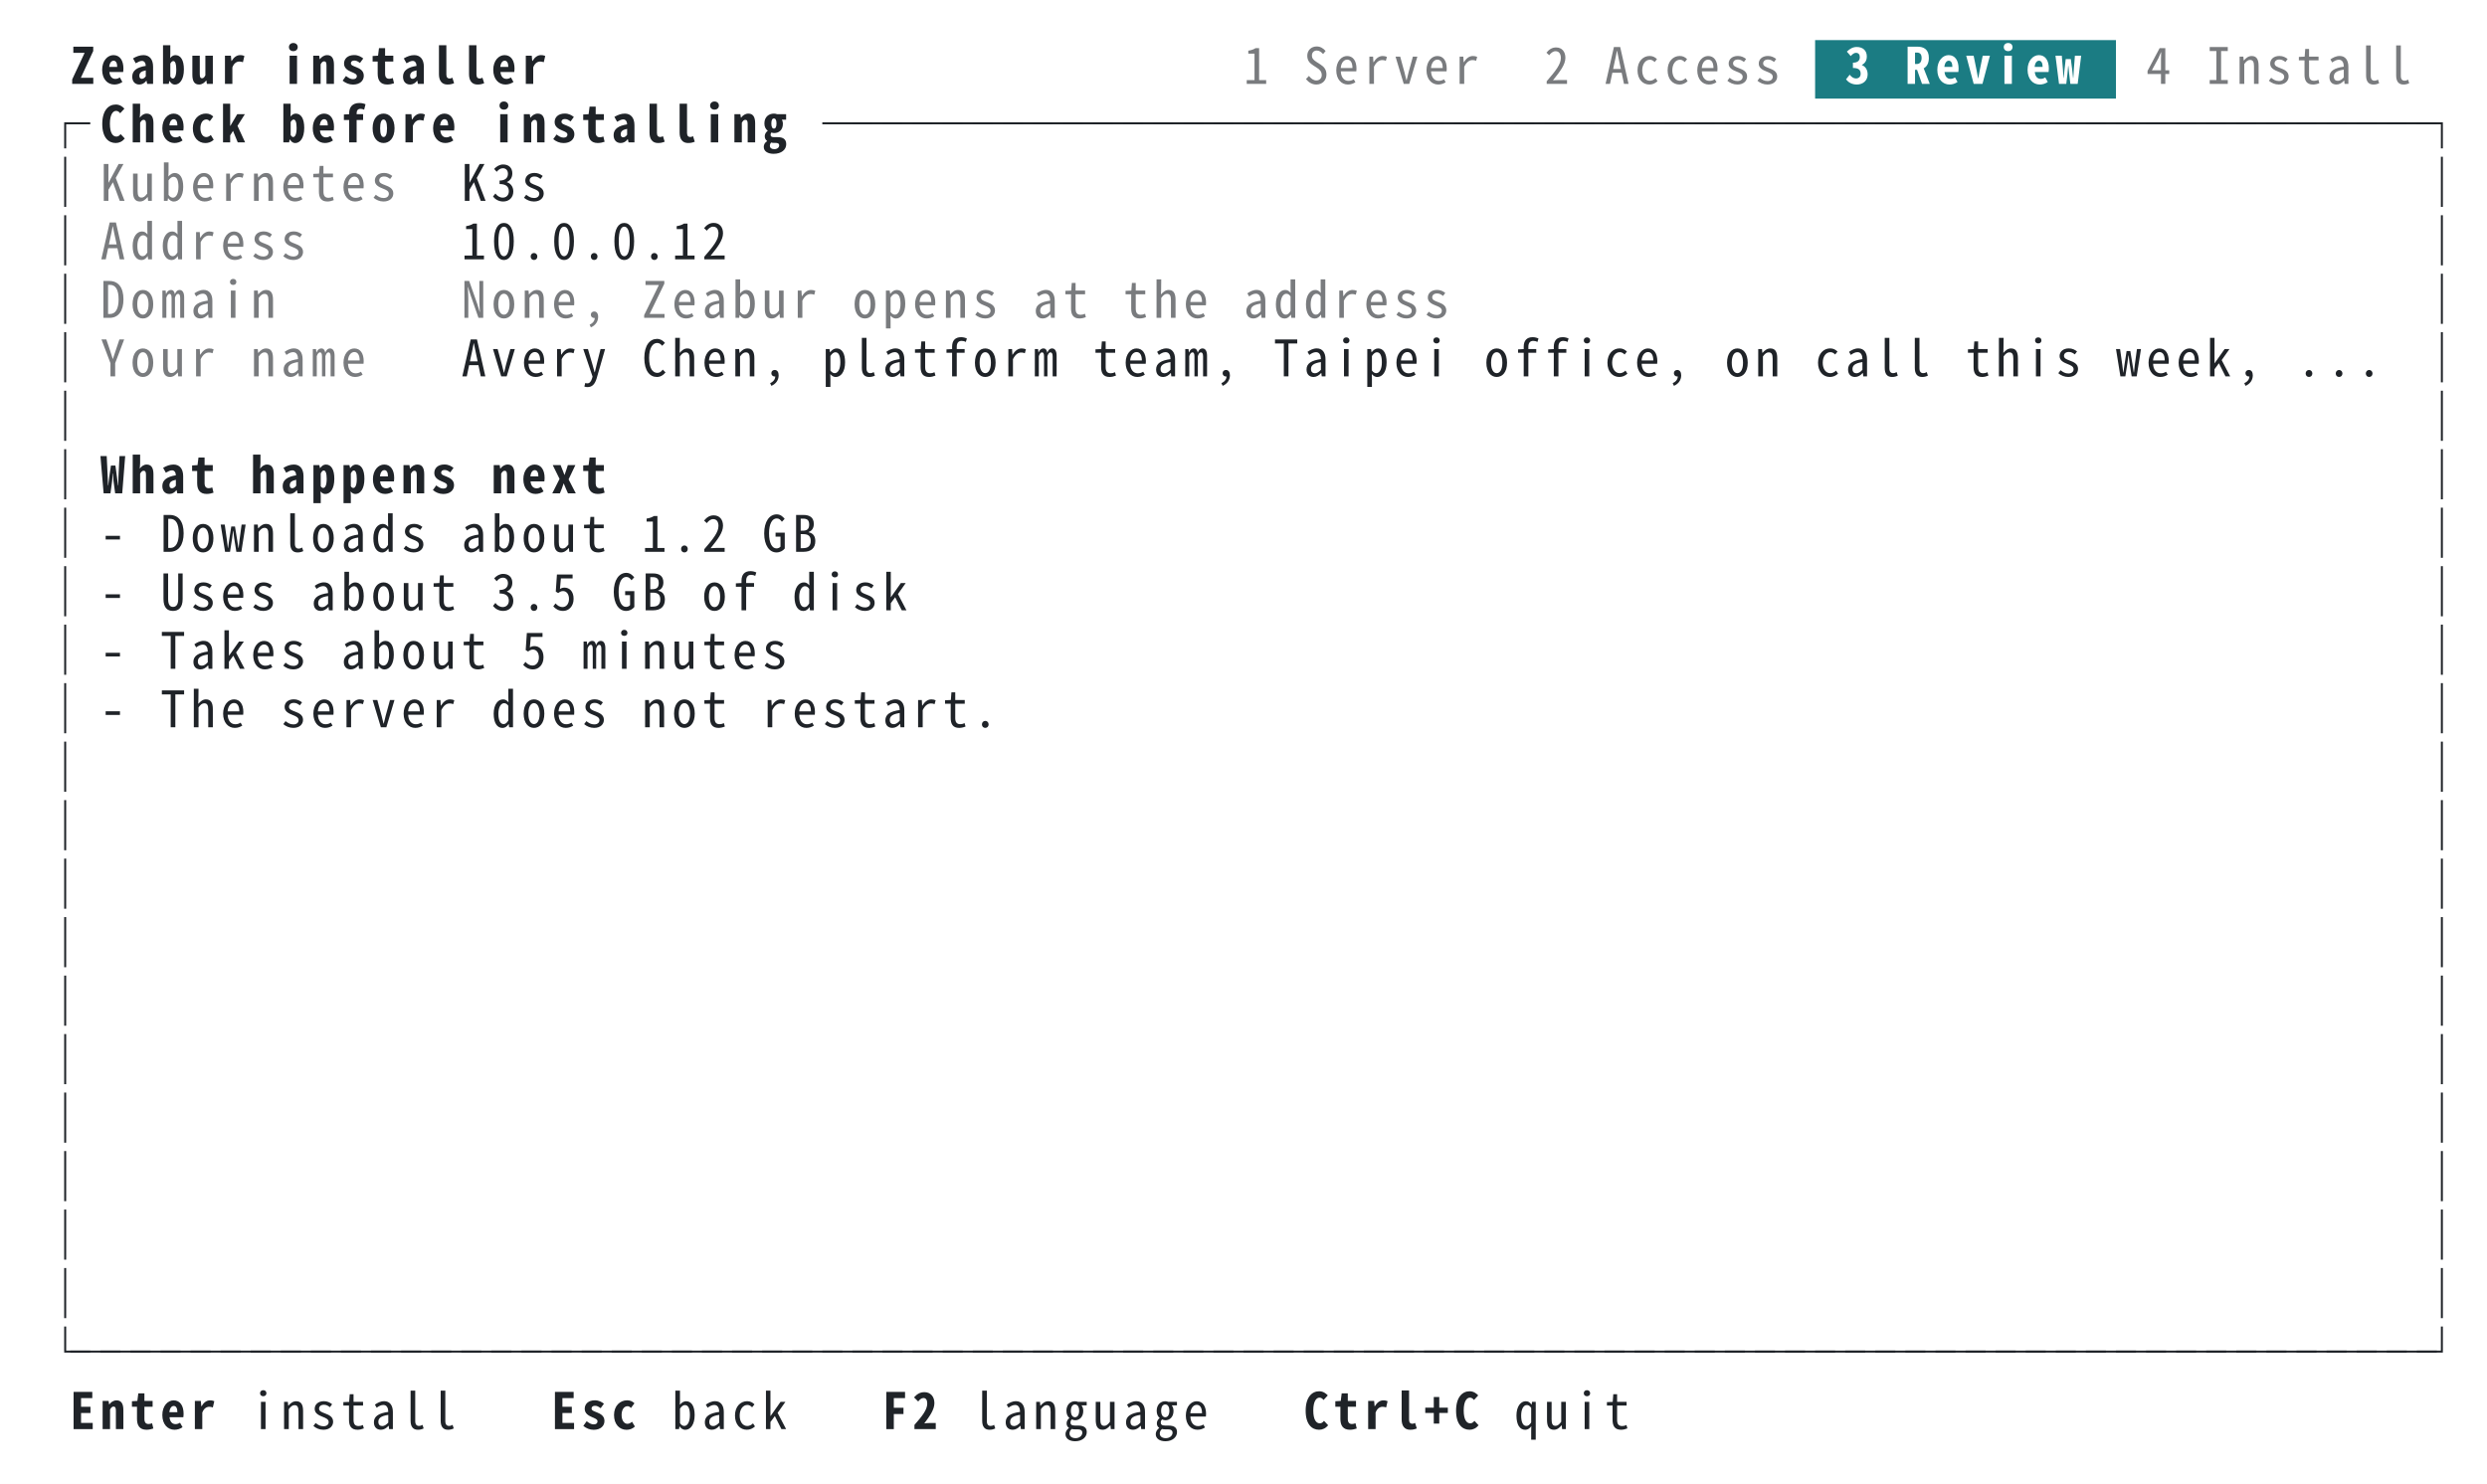
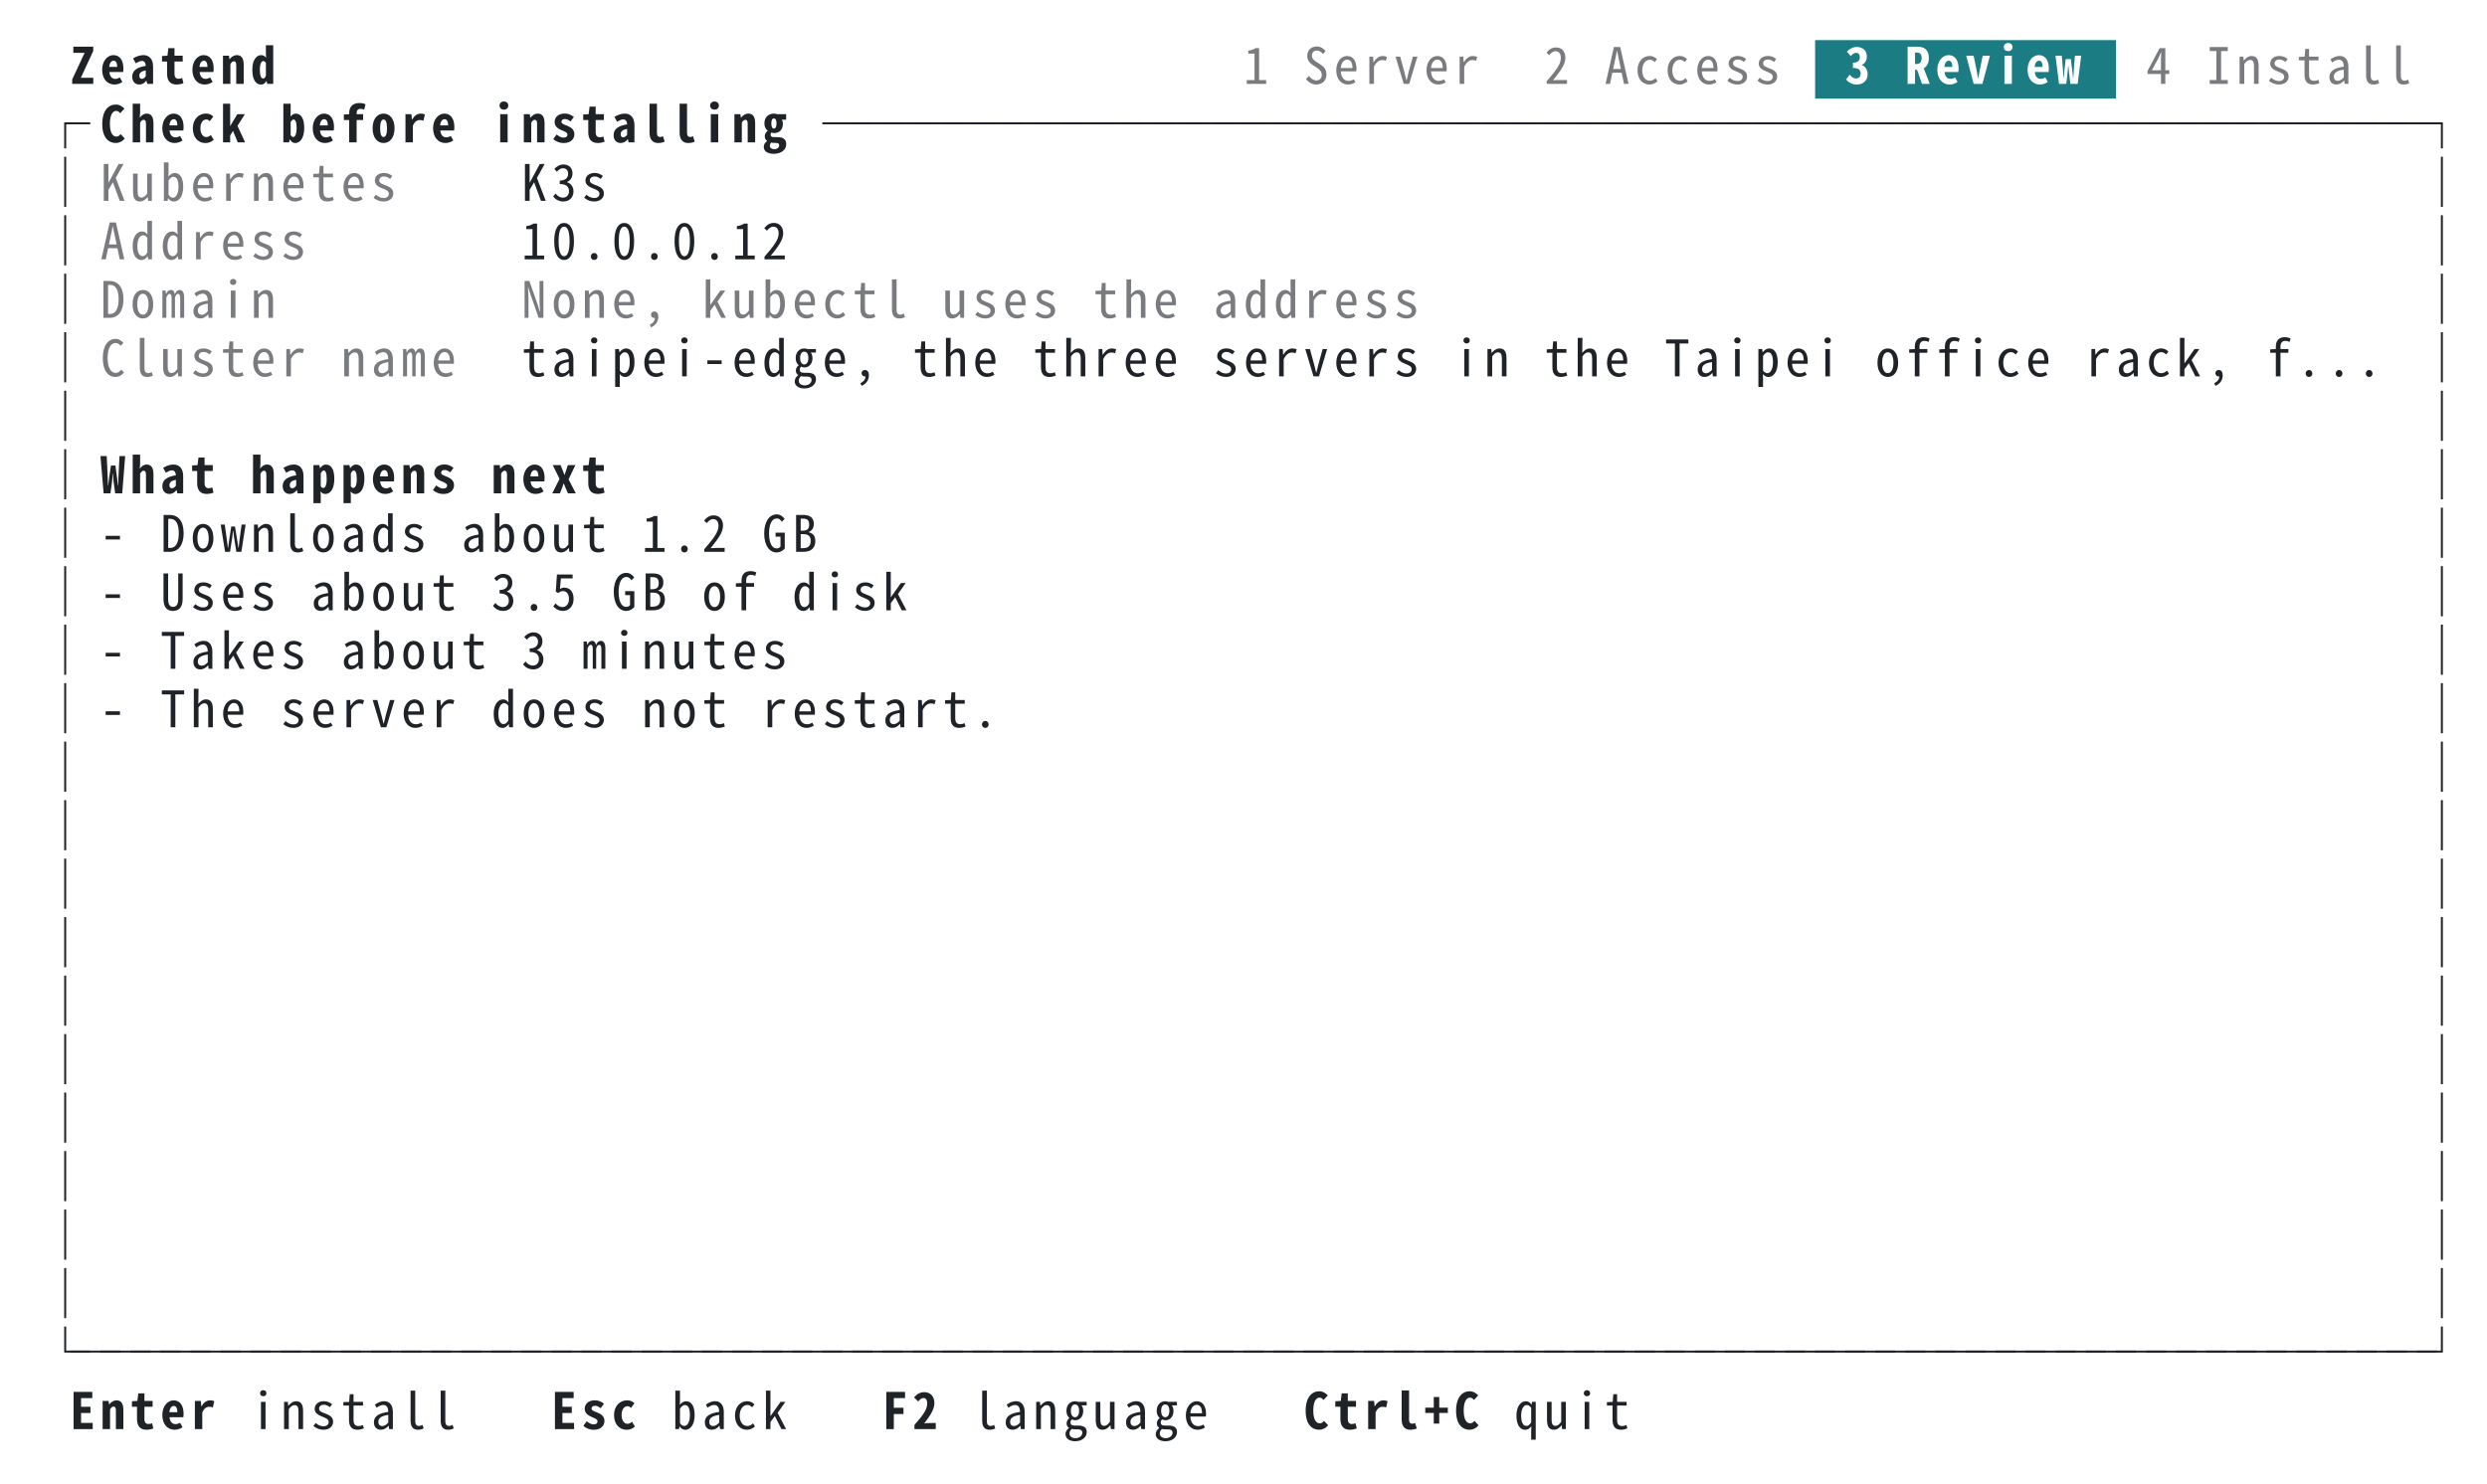
<svg xmlns="http://www.w3.org/2000/svg" xml:lang="en" width="744" height="444" viewBox="0 0 744 444">
  <style>svg{font:15px ui-monospace,SFMono-Regular,Menlo,'PingFang TC','PingFang SC','Hiragino Sans','Noto Sans Mono CJK TC',monospace}.bold{font-weight:700}.dim{opacity:.6}.f-fg{fill:#1f2328}.b-fg{fill:#1f2328}.f-bg{fill:#ffffff}.b-bg{fill:#ffffff}.f-black{fill:#24292f}.b-black{fill:#24292f}.f-red{fill:#cf222e}.b-red{fill:#cf222e}.f-green{fill:#116329}.b-green{fill:#116329}.f-yellow{fill:#9a6700}.b-yellow{fill:#9a6700}.f-blue{fill:#0969da}.b-blue{fill:#0969da}.f-magenta{fill:#8250df}.b-magenta{fill:#8250df}.f-cyan{fill:#1b7c83}.b-cyan{fill:#1b7c83}.f-gray{fill:#6e7781}.b-gray{fill:#6e7781}.f-darkgray{fill:#57606a}.b-darkgray{fill:#57606a}.f-white{fill:#6e7781}.b-white{fill:#6e7781}.f-lightcyan{fill:#1b7c83}.b-lightcyan{fill:#1b7c83}.f-lightgreen{fill:#116329}.b-lightgreen{fill:#116329}@media (prefers-color-scheme:dark){.f-fg{fill:#e6edf3}.b-fg{fill:#e6edf3}.f-bg{fill:#0d1117}.b-bg{fill:#0d1117}.f-black{fill:#484f58}.b-black{fill:#484f58}.f-red{fill:#ff7b72}.b-red{fill:#ff7b72}.f-green{fill:#3fb950}.b-green{fill:#3fb950}.f-yellow{fill:#d29922}.b-yellow{fill:#d29922}.f-blue{fill:#58a6ff}.b-blue{fill:#58a6ff}.f-magenta{fill:#bc8cff}.b-magenta{fill:#bc8cff}.f-cyan{fill:#39c5cf}.b-cyan{fill:#39c5cf}.f-gray{fill:#8b949e}.b-gray{fill:#8b949e}.f-darkgray{fill:#6e7681}.b-darkgray{fill:#6e7681}.f-white{fill:#b1bac4}.b-white{fill:#b1bac4}.f-lightcyan{fill:#56d4dd}.b-lightcyan{fill:#56d4dd}.f-lightgreen{fill:#56d364}.b-lightgreen{fill:#56d364}}</style>
  <rect class="b-bg" width="100%" height="100%" />
  <g class="f-fg bold">
    <text x="21.0" y="25.1">Z</text>
    <text x="30.0" y="25.1">e</text>
    <text x="39.0" y="25.1">a</text>
-     <text x="48.0" y="25.1">b</text>
-     <text x="57.0" y="25.1">u</text>
-     <text x="66.0" y="25.1">r</text>
-     <text x="84.0" y="25.1">i</text>
-     <text x="93.0" y="25.1">n</text>
-     <text x="102.0" y="25.1">s</text>
-     <text x="111.0" y="25.1">t</text>
-     <text x="120.0" y="25.1">a</text>
-     <text x="129.0" y="25.1">l</text>
-     <text x="138.0" y="25.1">l</text>
-     <text x="147.0" y="25.1">e</text>
-     <text x="156.0" y="25.1">r</text>
+     <text x="48.0" y="25.1">t</text>
+     <text x="57.0" y="25.1">e</text>
+     <text x="66.0" y="25.1">n</text>
+     <text x="75.0" y="25.1">d</text>
  </g>
  <g class="f-fg dim">
    <text x="372.0" y="25.1">1</text>
    <text x="390.0" y="25.1">S</text>
    <text x="399.0" y="25.1">e</text>
    <text x="408.0" y="25.1">r</text>
    <text x="417.0" y="25.1">v</text>
    <text x="426.0" y="25.1">e</text>
    <text x="435.0" y="25.1">r</text>
    <text x="462.0" y="25.1">2</text>
    <text x="480.0" y="25.1">A</text>
    <text x="489.0" y="25.1">c</text>
    <text x="498.0" y="25.1">c</text>
    <text x="507.0" y="25.1">e</text>
    <text x="516.0" y="25.1">s</text>
    <text x="525.0" y="25.1">s</text>
  </g>
  <rect class="b-cyan" x="543.0" y="12.0" width="90.0" height="17.5" />
  <g class="f-bg bold">
    <text x="552.0" y="25.1">3</text>
    <text x="570.0" y="25.1">R</text>
    <text x="579.0" y="25.1">e</text>
    <text x="588.0" y="25.1">v</text>
    <text x="597.0" y="25.1">i</text>
    <text x="606.0" y="25.1">e</text>
    <text x="615.0" y="25.1">w</text>
  </g>
  <g class="f-fg dim">
    <text x="642.0" y="25.1">4</text>
    <text x="660.0" y="25.1">I</text>
    <text x="669.0" y="25.1">n</text>
    <text x="678.0" y="25.1">s</text>
    <text x="687.0" y="25.1">t</text>
    <text x="696.0" y="25.1">a</text>
    <text x="705.0" y="25.1">l</text>
    <text x="714.0" y="25.1">l</text>
  </g>
  <g class="f-fg">
    <text x="12.0" y="42.6">┌</text>
  </g>
  <g class="f-fg bold">
    <text x="30.0" y="42.6">C</text>
    <text x="39.0" y="42.6">h</text>
    <text x="48.0" y="42.6">e</text>
    <text x="57.0" y="42.6">c</text>
    <text x="66.0" y="42.6">k</text>
    <text x="84.0" y="42.6">b</text>
    <text x="93.0" y="42.6">e</text>
    <text x="102.0" y="42.6">f</text>
    <text x="111.0" y="42.6">o</text>
    <text x="120.0" y="42.6">r</text>
    <text x="129.0" y="42.6">e</text>
    <text x="147.0" y="42.6">i</text>
    <text x="156.0" y="42.6">n</text>
    <text x="165.0" y="42.6">s</text>
    <text x="174.0" y="42.6">t</text>
    <text x="183.0" y="42.6">a</text>
    <text x="192.0" y="42.6">l</text>
    <text x="201.0" y="42.6">l</text>
    <text x="210.0" y="42.6">i</text>
    <text x="219.0" y="42.6">n</text>
    <text x="228.0" y="42.6">g</text>
  </g>
  <g class="f-fg">
    <text x="246.0" y="42.6">─</text>
    <text x="255.0" y="42.6">─</text>
    <text x="264.0" y="42.6">─</text>
    <text x="273.0" y="42.6">─</text>
    <text x="282.0" y="42.6">─</text>
    <text x="291.0" y="42.6">─</text>
    <text x="300.0" y="42.6">─</text>
    <text x="309.0" y="42.6">─</text>
    <text x="318.0" y="42.6">─</text>
    <text x="327.0" y="42.6">─</text>
    <text x="336.0" y="42.6">─</text>
    <text x="345.0" y="42.6">─</text>
    <text x="354.0" y="42.6">─</text>
    <text x="363.0" y="42.6">─</text>
    <text x="372.0" y="42.6">─</text>
    <text x="381.0" y="42.6">─</text>
    <text x="390.0" y="42.6">─</text>
    <text x="399.0" y="42.6">─</text>
    <text x="408.0" y="42.6">─</text>
    <text x="417.0" y="42.6">─</text>
    <text x="426.0" y="42.6">─</text>
    <text x="435.0" y="42.6">─</text>
    <text x="444.0" y="42.6">─</text>
    <text x="453.0" y="42.6">─</text>
    <text x="462.0" y="42.6">─</text>
    <text x="471.0" y="42.6">─</text>
    <text x="480.0" y="42.6">─</text>
    <text x="489.0" y="42.6">─</text>
    <text x="498.0" y="42.6">─</text>
    <text x="507.0" y="42.6">─</text>
    <text x="516.0" y="42.6">─</text>
    <text x="525.0" y="42.6">─</text>
    <text x="534.0" y="42.6">─</text>
    <text x="543.0" y="42.6">─</text>
    <text x="552.0" y="42.6">─</text>
    <text x="561.0" y="42.6">─</text>
    <text x="570.0" y="42.6">─</text>
    <text x="579.0" y="42.6">─</text>
    <text x="588.0" y="42.6">─</text>
    <text x="597.0" y="42.6">─</text>
    <text x="606.0" y="42.6">─</text>
    <text x="615.0" y="42.6">─</text>
    <text x="624.0" y="42.6">─</text>
    <text x="633.0" y="42.6">─</text>
    <text x="642.0" y="42.6">─</text>
    <text x="651.0" y="42.6">─</text>
    <text x="660.0" y="42.6">─</text>
    <text x="669.0" y="42.6">─</text>
    <text x="678.0" y="42.6">─</text>
    <text x="687.0" y="42.6">─</text>
    <text x="696.0" y="42.6">─</text>
    <text x="705.0" y="42.6">─</text>
    <text x="714.0" y="42.6">─</text>
    <text x="723.0" y="42.6">┐</text>
  </g>
  <g class="f-fg">
    <text x="12.0" y="60.1">│</text>
  </g>
  <g class="f-fg dim">
    <text x="30.0" y="60.1">K</text>
    <text x="39.0" y="60.1">u</text>
    <text x="48.0" y="60.1">b</text>
    <text x="57.0" y="60.1">e</text>
    <text x="66.0" y="60.1">r</text>
    <text x="75.0" y="60.1">n</text>
    <text x="84.0" y="60.1">e</text>
    <text x="93.0" y="60.1">t</text>
    <text x="102.0" y="60.1">e</text>
    <text x="111.0" y="60.1">s</text>
  </g>
  <g class="f-fg">
-     <text x="138.0" y="60.1">K</text>
-     <text x="147.0" y="60.1">3</text>
-     <text x="156.0" y="60.1">s</text>
+     <text x="156.0" y="60.1">K</text>
+     <text x="165.0" y="60.1">3</text>
+     <text x="174.0" y="60.1">s</text>
    <text x="723.0" y="60.1">│</text>
  </g>
  <g class="f-fg">
    <text x="12.0" y="77.6">│</text>
  </g>
  <g class="f-fg dim">
    <text x="30.0" y="77.6">A</text>
    <text x="39.0" y="77.6">d</text>
    <text x="48.0" y="77.6">d</text>
    <text x="57.0" y="77.6">r</text>
    <text x="66.0" y="77.6">e</text>
    <text x="75.0" y="77.6">s</text>
    <text x="84.0" y="77.6">s</text>
  </g>
  <g class="f-fg">
-     <text x="138.0" y="77.6">1</text>
-     <text x="147.0" y="77.6">0</text>
-     <text x="156.0" y="77.6">.</text>
+     <text x="156.0" y="77.6">1</text>
    <text x="165.0" y="77.6">0</text>
    <text x="174.0" y="77.6">.</text>
    <text x="183.0" y="77.6">0</text>
    <text x="192.0" y="77.6">.</text>
-     <text x="201.0" y="77.6">1</text>
-     <text x="210.0" y="77.6">2</text>
+     <text x="201.0" y="77.6">0</text>
+     <text x="210.0" y="77.6">.</text>
+     <text x="219.0" y="77.6">1</text>
+     <text x="228.0" y="77.6">2</text>
    <text x="723.0" y="77.6">│</text>
  </g>
  <g class="f-fg">
    <text x="12.0" y="95.1">│</text>
  </g>
  <g class="f-fg dim">
    <text x="30.0" y="95.1">D</text>
    <text x="39.0" y="95.1">o</text>
    <text x="48.0" y="95.1">m</text>
    <text x="57.0" y="95.1">a</text>
    <text x="66.0" y="95.1">i</text>
    <text x="75.0" y="95.1">n</text>
  </g>
  <g class="f-fg dim">
-     <text x="138.0" y="95.1">N</text>
-     <text x="147.0" y="95.1">o</text>
-     <text x="156.0" y="95.1">n</text>
-     <text x="165.0" y="95.1">e</text>
-     <text x="174.0" y="95.1">,</text>
-     <text x="192.0" y="95.1">Z</text>
-     <text x="201.0" y="95.1">e</text>
-     <text x="210.0" y="95.1">a</text>
-     <text x="219.0" y="95.1">b</text>
-     <text x="228.0" y="95.1">u</text>
-     <text x="237.0" y="95.1">r</text>
-     <text x="255.0" y="95.1">o</text>
-     <text x="264.0" y="95.1">p</text>
-     <text x="273.0" y="95.1">e</text>
-     <text x="282.0" y="95.1">n</text>
+     <text x="156.0" y="95.1">N</text>
+     <text x="165.0" y="95.1">o</text>
+     <text x="174.0" y="95.1">n</text>
+     <text x="183.0" y="95.1">e</text>
+     <text x="192.0" y="95.1">,</text>
+     <text x="210.0" y="95.1">k</text>
+     <text x="219.0" y="95.1">u</text>
+     <text x="228.0" y="95.1">b</text>
+     <text x="237.0" y="95.1">e</text>
+     <text x="246.0" y="95.1">c</text>
+     <text x="255.0" y="95.1">t</text>
+     <text x="264.0" y="95.1">l</text>
+     <text x="282.0" y="95.1">u</text>
    <text x="291.0" y="95.1">s</text>
-     <text x="309.0" y="95.1">a</text>
-     <text x="318.0" y="95.1">t</text>
-     <text x="336.0" y="95.1">t</text>
-     <text x="345.0" y="95.1">h</text>
-     <text x="354.0" y="95.1">e</text>
-     <text x="372.0" y="95.1">a</text>
+     <text x="300.0" y="95.1">e</text>
+     <text x="309.0" y="95.1">s</text>
+     <text x="327.0" y="95.1">t</text>
+     <text x="336.0" y="95.1">h</text>
+     <text x="345.0" y="95.1">e</text>
+     <text x="363.0" y="95.1">a</text>
+     <text x="372.0" y="95.1">d</text>
    <text x="381.0" y="95.1">d</text>
-     <text x="390.0" y="95.1">d</text>
-     <text x="399.0" y="95.1">r</text>
-     <text x="408.0" y="95.1">e</text>
+     <text x="390.0" y="95.1">r</text>
+     <text x="399.0" y="95.1">e</text>
+     <text x="408.0" y="95.1">s</text>
    <text x="417.0" y="95.1">s</text>
-     <text x="426.0" y="95.1">s</text>
  </g>
  <g class="f-fg">
    <text x="723.0" y="95.1">│</text>
  </g>
  <g class="f-fg">
    <text x="12.0" y="112.6">│</text>
  </g>
  <g class="f-fg dim">
-     <text x="30.0" y="112.6">Y</text>
-     <text x="39.0" y="112.6">o</text>
+     <text x="30.0" y="112.6">C</text>
+     <text x="39.0" y="112.6">l</text>
    <text x="48.0" y="112.6">u</text>
-     <text x="57.0" y="112.6">r</text>
-     <text x="75.0" y="112.6">n</text>
-     <text x="84.0" y="112.6">a</text>
-     <text x="93.0" y="112.6">m</text>
-     <text x="102.0" y="112.6">e</text>
-   </g>
-   <g class="f-fg">
-     <text x="138.0" y="112.6">A</text>
-     <text x="147.0" y="112.6">v</text>
-     <text x="156.0" y="112.6">e</text>
-     <text x="165.0" y="112.6">r</text>
-     <text x="174.0" y="112.6">y</text>
-     <text x="192.0" y="112.6">C</text>
-     <text x="201.0" y="112.6">h</text>
-     <text x="210.0" y="112.6">e</text>
-     <text x="219.0" y="112.6">n</text>
-     <text x="228.0" y="112.6">,</text>
-     <text x="246.0" y="112.6">p</text>
-     <text x="255.0" y="112.6">l</text>
-     <text x="264.0" y="112.6">a</text>
+     <text x="57.0" y="112.6">s</text>
+     <text x="66.0" y="112.6">t</text>
+     <text x="75.0" y="112.6">e</text>
+     <text x="84.0" y="112.6">r</text>
+     <text x="102.0" y="112.6">n</text>
+     <text x="111.0" y="112.6">a</text>
+     <text x="120.0" y="112.6">m</text>
+     <text x="129.0" y="112.6">e</text>
+   </g>
+   <g class="f-fg">
+     <text x="156.0" y="112.6">t</text>
+     <text x="165.0" y="112.6">a</text>
+     <text x="174.0" y="112.6">i</text>
+     <text x="183.0" y="112.6">p</text>
+     <text x="192.0" y="112.6">e</text>
+     <text x="201.0" y="112.6">i</text>
+     <text x="210.0" y="112.6">-</text>
+     <text x="219.0" y="112.6">e</text>
+     <text x="228.0" y="112.6">d</text>
+     <text x="237.0" y="112.6">g</text>
+     <text x="246.0" y="112.6">e</text>
+     <text x="255.0" y="112.6">,</text>
    <text x="273.0" y="112.6">t</text>
-     <text x="282.0" y="112.6">f</text>
-     <text x="291.0" y="112.6">o</text>
-     <text x="300.0" y="112.6">r</text>
-     <text x="309.0" y="112.6">m</text>
-     <text x="327.0" y="112.6">t</text>
+     <text x="282.0" y="112.6">h</text>
+     <text x="291.0" y="112.6">e</text>
+     <text x="309.0" y="112.6">t</text>
+     <text x="318.0" y="112.6">h</text>
+     <text x="327.0" y="112.6">r</text>
    <text x="336.0" y="112.6">e</text>
-     <text x="345.0" y="112.6">a</text>
-     <text x="354.0" y="112.6">m</text>
-     <text x="363.0" y="112.6">,</text>
-     <text x="381.0" y="112.6">T</text>
-     <text x="390.0" y="112.6">a</text>
-     <text x="399.0" y="112.6">i</text>
-     <text x="408.0" y="112.6">p</text>
-     <text x="417.0" y="112.6">e</text>
-     <text x="426.0" y="112.6">i</text>
-     <text x="444.0" y="112.6">o</text>
-     <text x="453.0" y="112.6">f</text>
-     <text x="462.0" y="112.6">f</text>
-     <text x="471.0" y="112.6">i</text>
-     <text x="480.0" y="112.6">c</text>
-     <text x="489.0" y="112.6">e</text>
-     <text x="498.0" y="112.6">,</text>
-     <text x="516.0" y="112.6">o</text>
-     <text x="525.0" y="112.6">n</text>
-     <text x="543.0" y="112.6">c</text>
-     <text x="552.0" y="112.6">a</text>
-     <text x="561.0" y="112.6">l</text>
-     <text x="570.0" y="112.6">l</text>
-     <text x="588.0" y="112.6">t</text>
-     <text x="597.0" y="112.6">h</text>
-     <text x="606.0" y="112.6">i</text>
-     <text x="615.0" y="112.6">s</text>
-     <text x="633.0" y="112.6">w</text>
-     <text x="642.0" y="112.6">e</text>
-     <text x="651.0" y="112.6">e</text>
-     <text x="660.0" y="112.6">k</text>
-     <text x="669.0" y="112.6">,</text>
+     <text x="345.0" y="112.6">e</text>
+     <text x="363.0" y="112.6">s</text>
+     <text x="372.0" y="112.6">e</text>
+     <text x="381.0" y="112.6">r</text>
+     <text x="390.0" y="112.6">v</text>
+     <text x="399.0" y="112.6">e</text>
+     <text x="408.0" y="112.6">r</text>
+     <text x="417.0" y="112.6">s</text>
+     <text x="435.0" y="112.6">i</text>
+     <text x="444.0" y="112.6">n</text>
+     <text x="462.0" y="112.6">t</text>
+     <text x="471.0" y="112.6">h</text>
+     <text x="480.0" y="112.6">e</text>
+     <text x="498.0" y="112.6">T</text>
+     <text x="507.0" y="112.6">a</text>
+     <text x="516.0" y="112.6">i</text>
+     <text x="525.0" y="112.6">p</text>
+     <text x="534.0" y="112.6">e</text>
+     <text x="543.0" y="112.6">i</text>
+     <text x="561.0" y="112.6">o</text>
+     <text x="570.0" y="112.6">f</text>
+     <text x="579.0" y="112.6">f</text>
+     <text x="588.0" y="112.6">i</text>
+     <text x="597.0" y="112.6">c</text>
+     <text x="606.0" y="112.6">e</text>
+     <text x="624.0" y="112.6">r</text>
+     <text x="633.0" y="112.6">a</text>
+     <text x="642.0" y="112.6">c</text>
+     <text x="651.0" y="112.6">k</text>
+     <text x="660.0" y="112.6">,</text>
+     <text x="678.0" y="112.6">f</text>
    <text x="687.0" y="112.6">.</text>
    <text x="696.0" y="112.6">.</text>
    <text x="705.0" y="112.6">.</text>
    <text x="723.0" y="112.6">│</text>
  </g>
  <g class="f-fg">
    <text x="12.0" y="130.1">│</text>
    <text x="723.0" y="130.1">│</text>
  </g>
  <g class="f-fg">
    <text x="12.0" y="147.6">│</text>
  </g>
  <g class="f-fg bold">
    <text x="30.0" y="147.6">W</text>
    <text x="39.0" y="147.6">h</text>
    <text x="48.0" y="147.6">a</text>
    <text x="57.0" y="147.6">t</text>
    <text x="75.0" y="147.6">h</text>
    <text x="84.0" y="147.6">a</text>
    <text x="93.0" y="147.6">p</text>
    <text x="102.0" y="147.6">p</text>
    <text x="111.0" y="147.6">e</text>
    <text x="120.0" y="147.6">n</text>
    <text x="129.0" y="147.6">s</text>
    <text x="147.0" y="147.6">n</text>
    <text x="156.0" y="147.6">e</text>
    <text x="165.0" y="147.6">x</text>
    <text x="174.0" y="147.6">t</text>
  </g>
  <g class="f-fg">
    <text x="723.0" y="147.6">│</text>
  </g>
  <g class="f-fg">
    <text x="12.0" y="165.1">│</text>
    <text x="30.0" y="165.1">-</text>
    <text x="48.0" y="165.1">D</text>
    <text x="57.0" y="165.1">o</text>
    <text x="66.0" y="165.1">w</text>
    <text x="75.0" y="165.1">n</text>
    <text x="84.0" y="165.1">l</text>
    <text x="93.0" y="165.1">o</text>
    <text x="102.0" y="165.1">a</text>
    <text x="111.0" y="165.1">d</text>
    <text x="120.0" y="165.1">s</text>
    <text x="138.0" y="165.1">a</text>
    <text x="147.0" y="165.1">b</text>
    <text x="156.0" y="165.1">o</text>
    <text x="165.0" y="165.1">u</text>
    <text x="174.0" y="165.1">t</text>
    <text x="192.0" y="165.1">1</text>
    <text x="201.0" y="165.1">.</text>
    <text x="210.0" y="165.1">2</text>
    <text x="228.0" y="165.1">G</text>
    <text x="237.0" y="165.1">B</text>
    <text x="723.0" y="165.1">│</text>
  </g>
  <g class="f-fg">
    <text x="12.0" y="182.6">│</text>
    <text x="30.0" y="182.6">-</text>
    <text x="48.0" y="182.6">U</text>
    <text x="57.0" y="182.6">s</text>
    <text x="66.0" y="182.6">e</text>
    <text x="75.0" y="182.6">s</text>
    <text x="93.0" y="182.6">a</text>
    <text x="102.0" y="182.6">b</text>
    <text x="111.0" y="182.6">o</text>
    <text x="120.0" y="182.6">u</text>
    <text x="129.0" y="182.6">t</text>
    <text x="147.0" y="182.6">3</text>
    <text x="156.0" y="182.6">.</text>
    <text x="165.0" y="182.6">5</text>
    <text x="183.0" y="182.6">G</text>
    <text x="192.0" y="182.6">B</text>
    <text x="210.0" y="182.6">o</text>
    <text x="219.0" y="182.6">f</text>
    <text x="237.0" y="182.6">d</text>
    <text x="246.0" y="182.6">i</text>
    <text x="255.0" y="182.6">s</text>
    <text x="264.0" y="182.6">k</text>
    <text x="723.0" y="182.6">│</text>
  </g>
  <g class="f-fg">
    <text x="12.0" y="200.1">│</text>
    <text x="30.0" y="200.1">-</text>
    <text x="48.0" y="200.1">T</text>
    <text x="57.0" y="200.1">a</text>
    <text x="66.0" y="200.1">k</text>
    <text x="75.0" y="200.1">e</text>
    <text x="84.0" y="200.1">s</text>
    <text x="102.0" y="200.1">a</text>
    <text x="111.0" y="200.1">b</text>
    <text x="120.0" y="200.1">o</text>
    <text x="129.0" y="200.1">u</text>
    <text x="138.0" y="200.1">t</text>
-     <text x="156.0" y="200.1">5</text>
+     <text x="156.0" y="200.1">3</text>
    <text x="174.0" y="200.1">m</text>
    <text x="183.0" y="200.1">i</text>
    <text x="192.0" y="200.1">n</text>
    <text x="201.0" y="200.1">u</text>
    <text x="210.0" y="200.1">t</text>
    <text x="219.0" y="200.1">e</text>
    <text x="228.0" y="200.1">s</text>
    <text x="723.0" y="200.1">│</text>
  </g>
  <g class="f-fg">
    <text x="12.0" y="217.6">│</text>
    <text x="30.0" y="217.6">-</text>
    <text x="48.0" y="217.6">T</text>
    <text x="57.0" y="217.6">h</text>
    <text x="66.0" y="217.6">e</text>
    <text x="84.0" y="217.6">s</text>
    <text x="93.0" y="217.6">e</text>
    <text x="102.0" y="217.6">r</text>
    <text x="111.0" y="217.6">v</text>
    <text x="120.0" y="217.6">e</text>
    <text x="129.0" y="217.6">r</text>
    <text x="147.0" y="217.6">d</text>
    <text x="156.0" y="217.6">o</text>
    <text x="165.0" y="217.6">e</text>
    <text x="174.0" y="217.6">s</text>
    <text x="192.0" y="217.6">n</text>
    <text x="201.0" y="217.6">o</text>
    <text x="210.0" y="217.6">t</text>
    <text x="228.0" y="217.6">r</text>
    <text x="237.0" y="217.6">e</text>
    <text x="246.0" y="217.6">s</text>
    <text x="255.0" y="217.6">t</text>
    <text x="264.0" y="217.6">a</text>
    <text x="273.0" y="217.6">r</text>
    <text x="282.0" y="217.6">t</text>
    <text x="291.0" y="217.6">.</text>
    <text x="723.0" y="217.6">│</text>
  </g>
  <g class="f-fg">
    <text x="12.0" y="235.1">│</text>
    <text x="723.0" y="235.1">│</text>
  </g>
  <g class="f-fg">
    <text x="12.0" y="252.6">│</text>
    <text x="723.0" y="252.6">│</text>
  </g>
  <g class="f-fg">
    <text x="12.0" y="270.1">│</text>
    <text x="723.0" y="270.1">│</text>
  </g>
  <g class="f-fg">
    <text x="12.0" y="287.6">│</text>
    <text x="723.0" y="287.6">│</text>
  </g>
  <g class="f-fg">
    <text x="12.0" y="305.1">│</text>
    <text x="723.0" y="305.1">│</text>
  </g>
  <g class="f-fg">
    <text x="12.0" y="322.6">│</text>
    <text x="723.0" y="322.6">│</text>
  </g>
  <g class="f-fg">
    <text x="12.0" y="340.1">│</text>
    <text x="723.0" y="340.1">│</text>
  </g>
  <g class="f-fg">
    <text x="12.0" y="357.6">│</text>
    <text x="723.0" y="357.6">│</text>
  </g>
  <g class="f-fg">
    <text x="12.0" y="375.1">│</text>
    <text x="723.0" y="375.1">│</text>
  </g>
  <g class="f-fg">
    <text x="12.0" y="392.6">│</text>
    <text x="723.0" y="392.6">│</text>
  </g>
  <g class="f-fg">
    <text x="12.0" y="410.1">└</text>
    <text x="21.0" y="410.1">─</text>
    <text x="30.0" y="410.1">─</text>
    <text x="39.0" y="410.1">─</text>
    <text x="48.0" y="410.1">─</text>
    <text x="57.0" y="410.1">─</text>
    <text x="66.0" y="410.1">─</text>
    <text x="75.0" y="410.1">─</text>
    <text x="84.0" y="410.1">─</text>
    <text x="93.0" y="410.1">─</text>
    <text x="102.0" y="410.1">─</text>
    <text x="111.0" y="410.1">─</text>
    <text x="120.0" y="410.1">─</text>
    <text x="129.0" y="410.1">─</text>
    <text x="138.0" y="410.1">─</text>
    <text x="147.0" y="410.1">─</text>
    <text x="156.0" y="410.1">─</text>
    <text x="165.0" y="410.1">─</text>
    <text x="174.0" y="410.1">─</text>
    <text x="183.0" y="410.1">─</text>
    <text x="192.0" y="410.1">─</text>
    <text x="201.0" y="410.1">─</text>
    <text x="210.0" y="410.1">─</text>
    <text x="219.0" y="410.1">─</text>
    <text x="228.0" y="410.1">─</text>
    <text x="237.0" y="410.1">─</text>
    <text x="246.0" y="410.1">─</text>
    <text x="255.0" y="410.1">─</text>
    <text x="264.0" y="410.1">─</text>
    <text x="273.0" y="410.1">─</text>
    <text x="282.0" y="410.1">─</text>
    <text x="291.0" y="410.1">─</text>
    <text x="300.0" y="410.1">─</text>
    <text x="309.0" y="410.1">─</text>
    <text x="318.0" y="410.1">─</text>
    <text x="327.0" y="410.1">─</text>
    <text x="336.0" y="410.1">─</text>
    <text x="345.0" y="410.1">─</text>
    <text x="354.0" y="410.1">─</text>
    <text x="363.0" y="410.1">─</text>
    <text x="372.0" y="410.1">─</text>
    <text x="381.0" y="410.1">─</text>
    <text x="390.0" y="410.1">─</text>
    <text x="399.0" y="410.1">─</text>
    <text x="408.0" y="410.1">─</text>
    <text x="417.0" y="410.1">─</text>
    <text x="426.0" y="410.1">─</text>
    <text x="435.0" y="410.1">─</text>
    <text x="444.0" y="410.1">─</text>
    <text x="453.0" y="410.1">─</text>
    <text x="462.0" y="410.1">─</text>
    <text x="471.0" y="410.1">─</text>
    <text x="480.0" y="410.1">─</text>
    <text x="489.0" y="410.1">─</text>
    <text x="498.0" y="410.1">─</text>
    <text x="507.0" y="410.1">─</text>
    <text x="516.0" y="410.1">─</text>
    <text x="525.0" y="410.1">─</text>
    <text x="534.0" y="410.1">─</text>
    <text x="543.0" y="410.1">─</text>
    <text x="552.0" y="410.1">─</text>
    <text x="561.0" y="410.1">─</text>
    <text x="570.0" y="410.1">─</text>
    <text x="579.0" y="410.1">─</text>
    <text x="588.0" y="410.1">─</text>
    <text x="597.0" y="410.1">─</text>
    <text x="606.0" y="410.1">─</text>
    <text x="615.0" y="410.1">─</text>
    <text x="624.0" y="410.1">─</text>
    <text x="633.0" y="410.1">─</text>
    <text x="642.0" y="410.1">─</text>
    <text x="651.0" y="410.1">─</text>
    <text x="660.0" y="410.1">─</text>
    <text x="669.0" y="410.1">─</text>
    <text x="678.0" y="410.1">─</text>
    <text x="687.0" y="410.1">─</text>
    <text x="696.0" y="410.1">─</text>
    <text x="705.0" y="410.1">─</text>
    <text x="714.0" y="410.1">─</text>
    <text x="723.0" y="410.1">┘</text>
  </g>
  <g class="f-fg bold">
    <text x="21.0" y="427.6">E</text>
    <text x="30.0" y="427.6">n</text>
    <text x="39.0" y="427.6">t</text>
    <text x="48.0" y="427.6">e</text>
    <text x="57.0" y="427.6">r</text>
  </g>
  <g class="f-fg">
    <text x="75.0" y="427.6">i</text>
    <text x="84.0" y="427.6">n</text>
    <text x="93.0" y="427.6">s</text>
    <text x="102.0" y="427.6">t</text>
    <text x="111.0" y="427.6">a</text>
    <text x="120.0" y="427.6">l</text>
    <text x="129.0" y="427.6">l</text>
  </g>
  <g class="f-fg bold">
    <text x="165.0" y="427.6">E</text>
    <text x="174.0" y="427.6">s</text>
    <text x="183.0" y="427.6">c</text>
  </g>
  <g class="f-fg">
    <text x="201.0" y="427.6">b</text>
    <text x="210.0" y="427.6">a</text>
    <text x="219.0" y="427.6">c</text>
    <text x="228.0" y="427.6">k</text>
  </g>
  <g class="f-fg bold">
    <text x="264.0" y="427.6">F</text>
    <text x="273.0" y="427.6">2</text>
  </g>
  <g class="f-fg">
    <text x="291.0" y="427.6">l</text>
    <text x="300.0" y="427.6">a</text>
    <text x="309.0" y="427.6">n</text>
    <text x="318.0" y="427.6">g</text>
    <text x="327.0" y="427.6">u</text>
    <text x="336.0" y="427.6">a</text>
    <text x="345.0" y="427.6">g</text>
    <text x="354.0" y="427.6">e</text>
  </g>
  <g class="f-fg bold">
    <text x="390.0" y="427.6">C</text>
    <text x="399.0" y="427.6">t</text>
    <text x="408.0" y="427.6">r</text>
    <text x="417.0" y="427.6">l</text>
    <text x="426.0" y="427.6">+</text>
    <text x="435.0" y="427.6">C</text>
  </g>
  <g class="f-fg">
    <text x="453.0" y="427.6">q</text>
    <text x="462.0" y="427.6">u</text>
    <text x="471.0" y="427.6">i</text>
    <text x="480.0" y="427.6">t</text>
  </g>
</svg>
